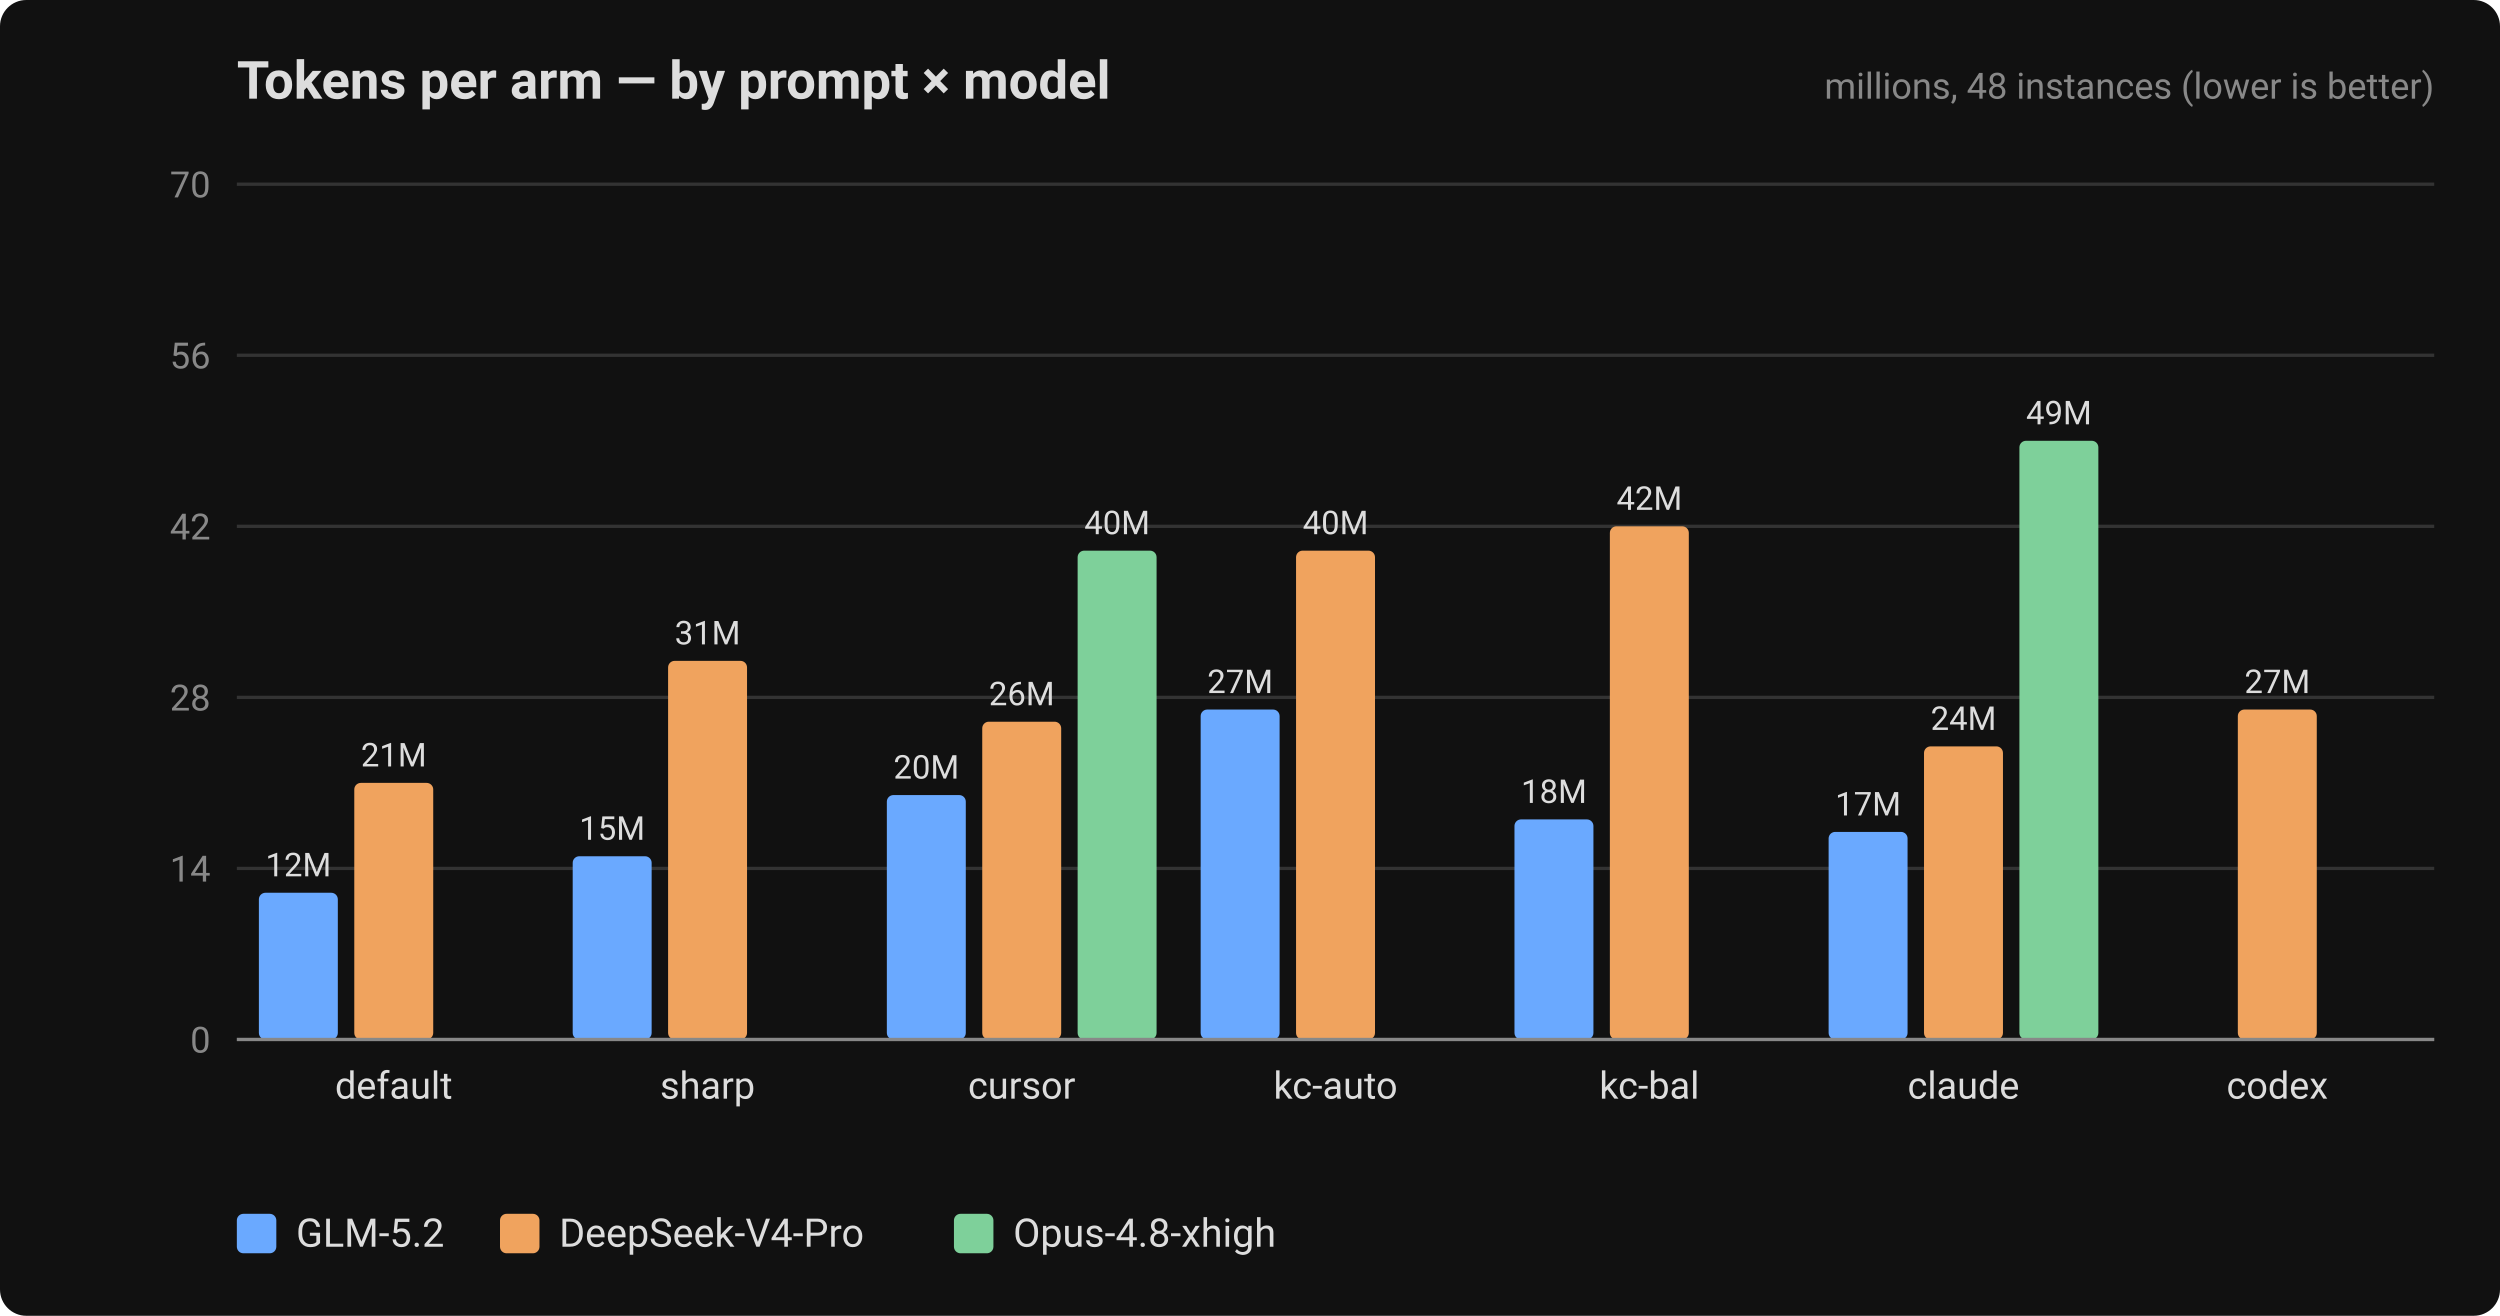
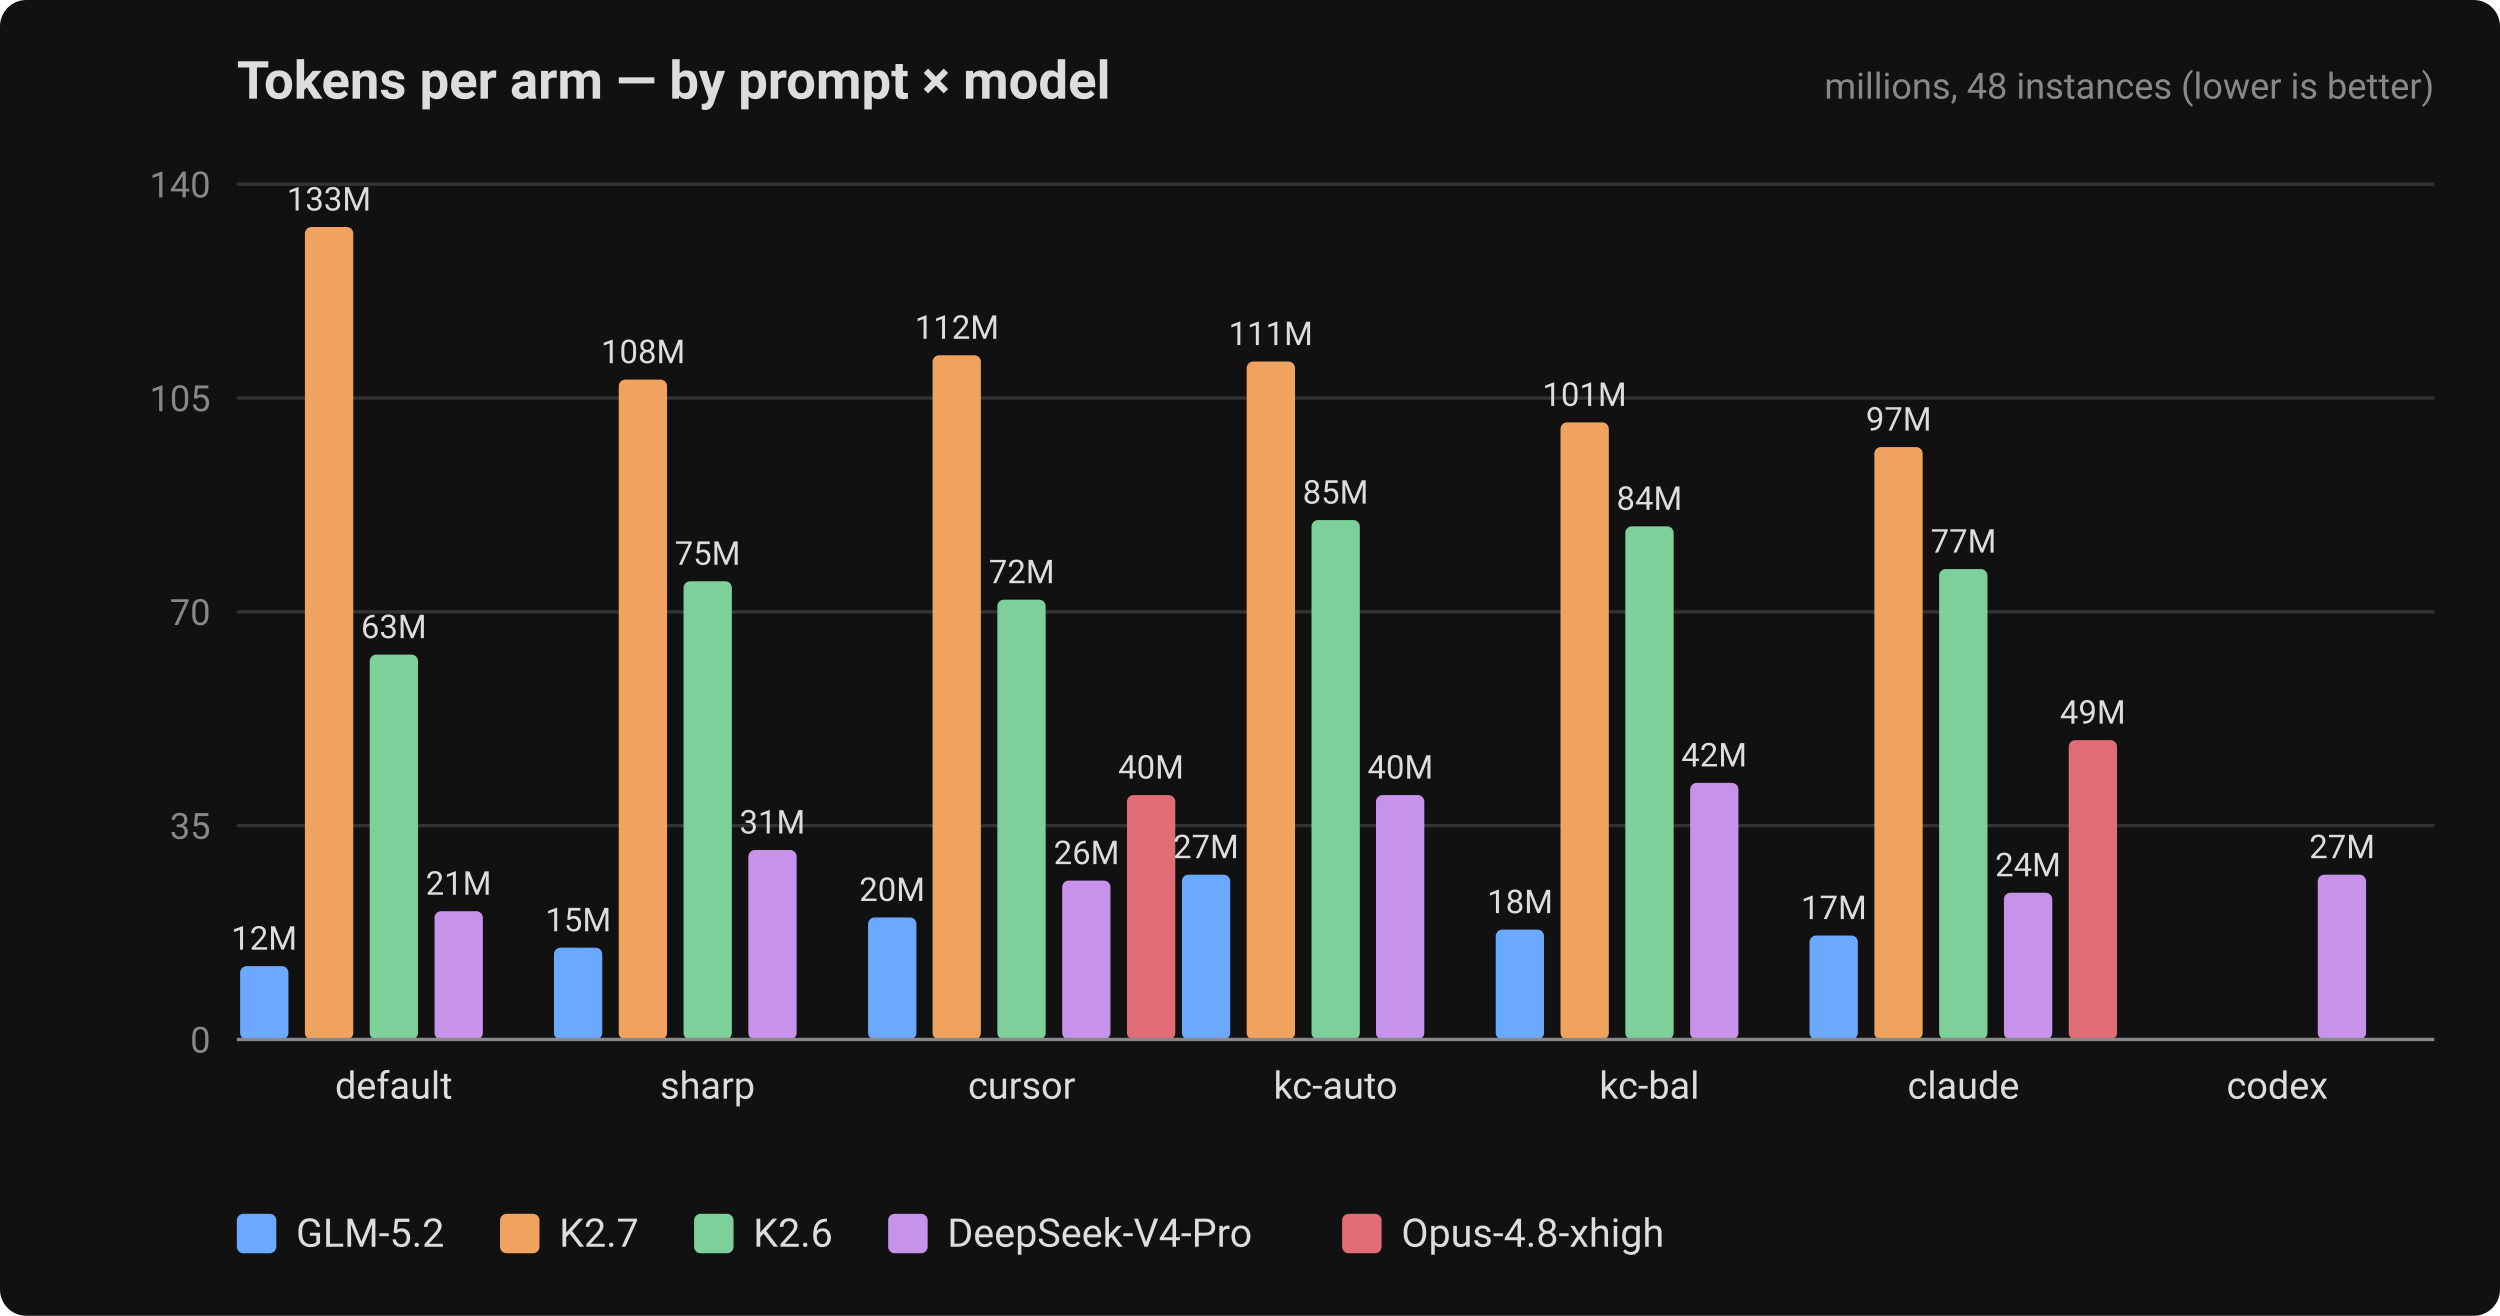
<svg xmlns="http://www.w3.org/2000/svg" width="760" height="400" viewBox="0 0 760 400" font-family="-apple-system,Segoe UI,Roboto,sans-serif">
  <rect width="760" height="400" fill="#111" rx="8" />
  <text x="72" y="30" fill="#ddd" font-size="16" font-weight="600">Tokens per arm — by prompt × model</text>
  <text x="740" y="30" fill="#888" font-size="11" text-anchor="end">millions, 48 instances (lower is better)</text>
  <line x1="72" y1="316.0" x2="740" y2="316.0" stroke="#333" stroke-width="1" />
  <text x="64" y="320.0" fill="#888" font-size="11" text-anchor="end">0</text>
-   <line x1="72" y1="264.0" x2="740" y2="264.0" stroke="#333" stroke-width="1" />
-   <text x="64" y="268.0" fill="#888" font-size="11" text-anchor="end">14</text>
-   <line x1="72" y1="212.0" x2="740" y2="212.0" stroke="#333" stroke-width="1" />
-   <text x="64" y="216.0" fill="#888" font-size="11" text-anchor="end">28</text>
-   <line x1="72" y1="160.0" x2="740" y2="160.0" stroke="#333" stroke-width="1" />
-   <text x="64" y="164.0" fill="#888" font-size="11" text-anchor="end">42</text>
-   <line x1="72" y1="108.0" x2="740" y2="108.0" stroke="#333" stroke-width="1" />
-   <text x="64" y="112.0" fill="#888" font-size="11" text-anchor="end">56</text>
+   <line x1="72" y1="251.0" x2="740" y2="251.0" stroke="#333" stroke-width="1" />
+   <text x="64" y="255.0" fill="#888" font-size="11" text-anchor="end">35</text>
+   <line x1="72" y1="186.0" x2="740" y2="186.0" stroke="#333" stroke-width="1" />
+   <text x="64" y="190.0" fill="#888" font-size="11" text-anchor="end">70</text>
+   <line x1="72" y1="121.0" x2="740" y2="121.0" stroke="#333" stroke-width="1" />
+   <text x="64" y="125.0" fill="#888" font-size="11" text-anchor="end">105</text>
  <line x1="72" y1="56.0" x2="740" y2="56.0" stroke="#333" stroke-width="1" />
-   <text x="64" y="60.0" fill="#888" font-size="11" text-anchor="end">70</text>
-   <rect x="78.7" y="271.4" width="24" height="44.6" fill="#6aa9ff" rx="2" />
-   <text x="90.7" y="266.4" fill="#ddd" font-size="10" text-anchor="middle">12M</text>
-   <rect x="107.7" y="238.0" width="24" height="78.0" fill="#f0a35e" rx="2" />
-   <text x="119.7" y="233.0" fill="#ddd" font-size="10" text-anchor="middle">21M</text>
+   <text x="64" y="60.0" fill="#888" font-size="11" text-anchor="end">140</text>
+   <rect x="73.0" y="293.7" width="14.686" height="22.3" fill="#6aa9ff" rx="2" />
+   <text x="80.3" y="288.7" fill="#ddd" font-size="10" text-anchor="middle">12M</text>
+   <rect x="92.7" y="69.0" width="14.686" height="247.0" fill="#f0a35e" rx="2" />
+   <text x="100.0" y="64.0" fill="#ddd" font-size="10" text-anchor="middle">133M</text>
+   <rect x="112.4" y="199.0" width="14.686" height="117.0" fill="#7ed09a" rx="2" />
+   <text x="119.7" y="194.0" fill="#ddd" font-size="10" text-anchor="middle">63M</text>
+   <rect x="132.1" y="277.0" width="14.686" height="39.0" fill="#c792ea" rx="2" />
+   <text x="139.4" y="272.0" fill="#ddd" font-size="10" text-anchor="middle">21M</text>
  <text x="119.7" y="334" fill="#ddd" font-size="11.5" text-anchor="middle">default</text>
-   <rect x="174.1" y="260.3" width="24" height="55.7" fill="#6aa9ff" rx="2" />
-   <text x="186.1" y="255.3" fill="#ddd" font-size="10" text-anchor="middle">15M</text>
-   <rect x="203.1" y="200.9" width="24" height="115.1" fill="#f0a35e" rx="2" />
-   <text x="215.1" y="195.9" fill="#ddd" font-size="10" text-anchor="middle">31M</text>
+   <rect x="168.4" y="288.1" width="14.686" height="27.9" fill="#6aa9ff" rx="2" />
+   <text x="175.8" y="283.1" fill="#ddd" font-size="10" text-anchor="middle">15M</text>
+   <rect x="188.1" y="115.4" width="14.686" height="200.6" fill="#f0a35e" rx="2" />
+   <text x="195.5" y="110.4" fill="#ddd" font-size="10" text-anchor="middle">108M</text>
+   <rect x="207.8" y="176.7" width="14.686" height="139.3" fill="#7ed09a" rx="2" />
+   <text x="215.1" y="171.7" fill="#ddd" font-size="10" text-anchor="middle">75M</text>
+   <rect x="227.5" y="258.4" width="14.686" height="57.6" fill="#c792ea" rx="2" />
+   <text x="234.8" y="253.4" fill="#ddd" font-size="10" text-anchor="middle">31M</text>
  <text x="215.1" y="334" fill="#ddd" font-size="11.5" text-anchor="middle">sharp</text>
-   <rect x="269.6" y="241.7" width="24" height="74.3" fill="#6aa9ff" rx="2" />
-   <text x="281.6" y="236.7" fill="#ddd" font-size="10" text-anchor="middle">20M</text>
-   <rect x="298.6" y="219.4" width="24" height="96.6" fill="#f0a35e" rx="2" />
-   <text x="310.6" y="214.4" fill="#ddd" font-size="10" text-anchor="middle">26M</text>
-   <rect x="327.6" y="167.4" width="24" height="148.6" fill="#7ed09a" rx="2" />
-   <text x="339.6" y="162.4" fill="#ddd" font-size="10" text-anchor="middle">40M</text>
+   <rect x="263.9" y="278.9" width="14.686" height="37.1" fill="#6aa9ff" rx="2" />
+   <text x="271.2" y="273.9" fill="#ddd" font-size="10" text-anchor="middle">20M</text>
+   <rect x="283.5" y="108.0" width="14.686" height="208.0" fill="#f0a35e" rx="2" />
+   <text x="290.9" y="103.0" fill="#ddd" font-size="10" text-anchor="middle">112M</text>
+   <rect x="303.2" y="182.3" width="14.686" height="133.7" fill="#7ed09a" rx="2" />
+   <text x="310.6" y="177.3" fill="#ddd" font-size="10" text-anchor="middle">72M</text>
+   <rect x="322.9" y="267.7" width="14.686" height="48.3" fill="#c792ea" rx="2" />
+   <text x="330.3" y="262.7" fill="#ddd" font-size="10" text-anchor="middle">26M</text>
+   <rect x="342.6" y="241.7" width="14.686" height="74.3" fill="#e06c75" rx="2" />
+   <text x="349.9" y="236.7" fill="#ddd" font-size="10" text-anchor="middle">40M</text>
  <text x="310.6" y="334" fill="#ddd" font-size="11.5" text-anchor="middle">cursor</text>
-   <rect x="365.0" y="215.7" width="24" height="100.3" fill="#6aa9ff" rx="2" />
-   <text x="377.0" y="210.7" fill="#ddd" font-size="10" text-anchor="middle">27M</text>
-   <rect x="394.0" y="167.4" width="24" height="148.6" fill="#f0a35e" rx="2" />
-   <text x="406.0" y="162.4" fill="#ddd" font-size="10" text-anchor="middle">40M</text>
+   <rect x="359.3" y="265.9" width="14.686" height="50.1" fill="#6aa9ff" rx="2" />
+   <text x="366.6" y="260.9" fill="#ddd" font-size="10" text-anchor="middle">27M</text>
+   <rect x="379.0" y="109.9" width="14.686" height="206.1" fill="#f0a35e" rx="2" />
+   <text x="386.3" y="104.9" fill="#ddd" font-size="10" text-anchor="middle">111M</text>
+   <rect x="398.7" y="158.1" width="14.686" height="157.9" fill="#7ed09a" rx="2" />
+   <text x="406.0" y="153.1" fill="#ddd" font-size="10" text-anchor="middle">85M</text>
+   <rect x="418.3" y="241.7" width="14.686" height="74.3" fill="#c792ea" rx="2" />
+   <text x="425.7" y="236.7" fill="#ddd" font-size="10" text-anchor="middle">40M</text>
  <text x="406.0" y="334" fill="#ddd" font-size="11.5" text-anchor="middle">kc-auto</text>
-   <rect x="460.4" y="249.1" width="24" height="66.9" fill="#6aa9ff" rx="2" />
-   <text x="472.4" y="244.1" fill="#ddd" font-size="10" text-anchor="middle">18M</text>
-   <rect x="489.4" y="160.0" width="24" height="156.0" fill="#f0a35e" rx="2" />
-   <text x="501.4" y="155.0" fill="#ddd" font-size="10" text-anchor="middle">42M</text>
+   <rect x="454.7" y="282.6" width="14.686" height="33.4" fill="#6aa9ff" rx="2" />
+   <text x="462.1" y="277.6" fill="#ddd" font-size="10" text-anchor="middle">18M</text>
+   <rect x="474.4" y="128.4" width="14.686" height="187.6" fill="#f0a35e" rx="2" />
+   <text x="481.7" y="123.4" fill="#ddd" font-size="10" text-anchor="middle">101M</text>
+   <rect x="494.1" y="160.0" width="14.686" height="156.0" fill="#7ed09a" rx="2" />
+   <text x="501.4" y="155.0" fill="#ddd" font-size="10" text-anchor="middle">84M</text>
+   <rect x="513.8" y="238.0" width="14.686" height="78.0" fill="#c792ea" rx="2" />
+   <text x="521.1" y="233.0" fill="#ddd" font-size="10" text-anchor="middle">42M</text>
  <text x="501.4" y="334" fill="#ddd" font-size="11.5" text-anchor="middle">kc-bal</text>
-   <rect x="555.9" y="252.9" width="24" height="63.1" fill="#6aa9ff" rx="2" />
-   <text x="567.9" y="247.9" fill="#ddd" font-size="10" text-anchor="middle">17M</text>
-   <rect x="584.9" y="226.9" width="24" height="89.1" fill="#f0a35e" rx="2" />
-   <text x="596.9" y="221.9" fill="#ddd" font-size="10" text-anchor="middle">24M</text>
-   <rect x="613.9" y="134.0" width="24" height="182.0" fill="#7ed09a" rx="2" />
-   <text x="625.9" y="129.0" fill="#ddd" font-size="10" text-anchor="middle">49M</text>
+   <rect x="550.1" y="284.4" width="14.686" height="31.6" fill="#6aa9ff" rx="2" />
+   <text x="557.5" y="279.4" fill="#ddd" font-size="10" text-anchor="middle">17M</text>
+   <rect x="569.8" y="135.9" width="14.686" height="180.1" fill="#f0a35e" rx="2" />
+   <text x="577.2" y="130.9" fill="#ddd" font-size="10" text-anchor="middle">97M</text>
+   <rect x="589.5" y="173.0" width="14.686" height="143.0" fill="#7ed09a" rx="2" />
+   <text x="596.9" y="168.0" fill="#ddd" font-size="10" text-anchor="middle">77M</text>
+   <rect x="609.2" y="271.4" width="14.686" height="44.6" fill="#c792ea" rx="2" />
+   <text x="616.5" y="266.4" fill="#ddd" font-size="10" text-anchor="middle">24M</text>
+   <rect x="628.9" y="225.0" width="14.686" height="91.0" fill="#e06c75" rx="2" />
+   <text x="636.2" y="220.0" fill="#ddd" font-size="10" text-anchor="middle">49M</text>
  <text x="596.9" y="334" fill="#ddd" font-size="11.5" text-anchor="middle">claude</text>
-   <rect x="680.3" y="215.7" width="24" height="100.3" fill="#f0a35e" rx="2" />
-   <text x="692.3" y="210.7" fill="#ddd" font-size="10" text-anchor="middle">27M</text>
+   <rect x="704.6" y="265.9" width="14.686" height="50.1" fill="#c792ea" rx="2" />
+   <text x="712.0" y="260.9" fill="#ddd" font-size="10" text-anchor="middle">27M</text>
  <text x="692.3" y="334" fill="#ddd" font-size="11.5" text-anchor="middle">codex</text>
  <line x1="72" y1="316" x2="740" y2="316" stroke="#888" stroke-width="1" />
  <rect x="72" y="369" width="12" height="12" fill="#6aa9ff" rx="2" />
  <text x="90" y="379" fill="#ddd" font-size="12">GLM-5.2</text>
  <rect x="152" y="369" width="12" height="12" fill="#f0a35e" rx="2" />
-   <text x="170" y="379" fill="#ddd" font-size="12">DeepSeek-V4-Pro</text>
-   <rect x="290" y="369" width="12" height="12" fill="#7ed09a" rx="2" />
-   <text x="308" y="379" fill="#ddd" font-size="12">Opus-4.8-xhigh</text>
+   <text x="170" y="379" fill="#ddd" font-size="12">K2.7</text>
+   <rect x="211" y="369" width="12" height="12" fill="#7ed09a" rx="2" />
+   <text x="229" y="379" fill="#ddd" font-size="12">K2.6</text>
+   <rect x="270" y="369" width="12" height="12" fill="#c792ea" rx="2" />
+   <text x="288" y="379" fill="#ddd" font-size="12">DeepSeek-V4-Pro</text>
+   <rect x="408" y="369" width="12" height="12" fill="#e06c75" rx="2" />
+   <text x="426" y="379" fill="#ddd" font-size="12">Opus-4.8-xhigh</text>
</svg>
